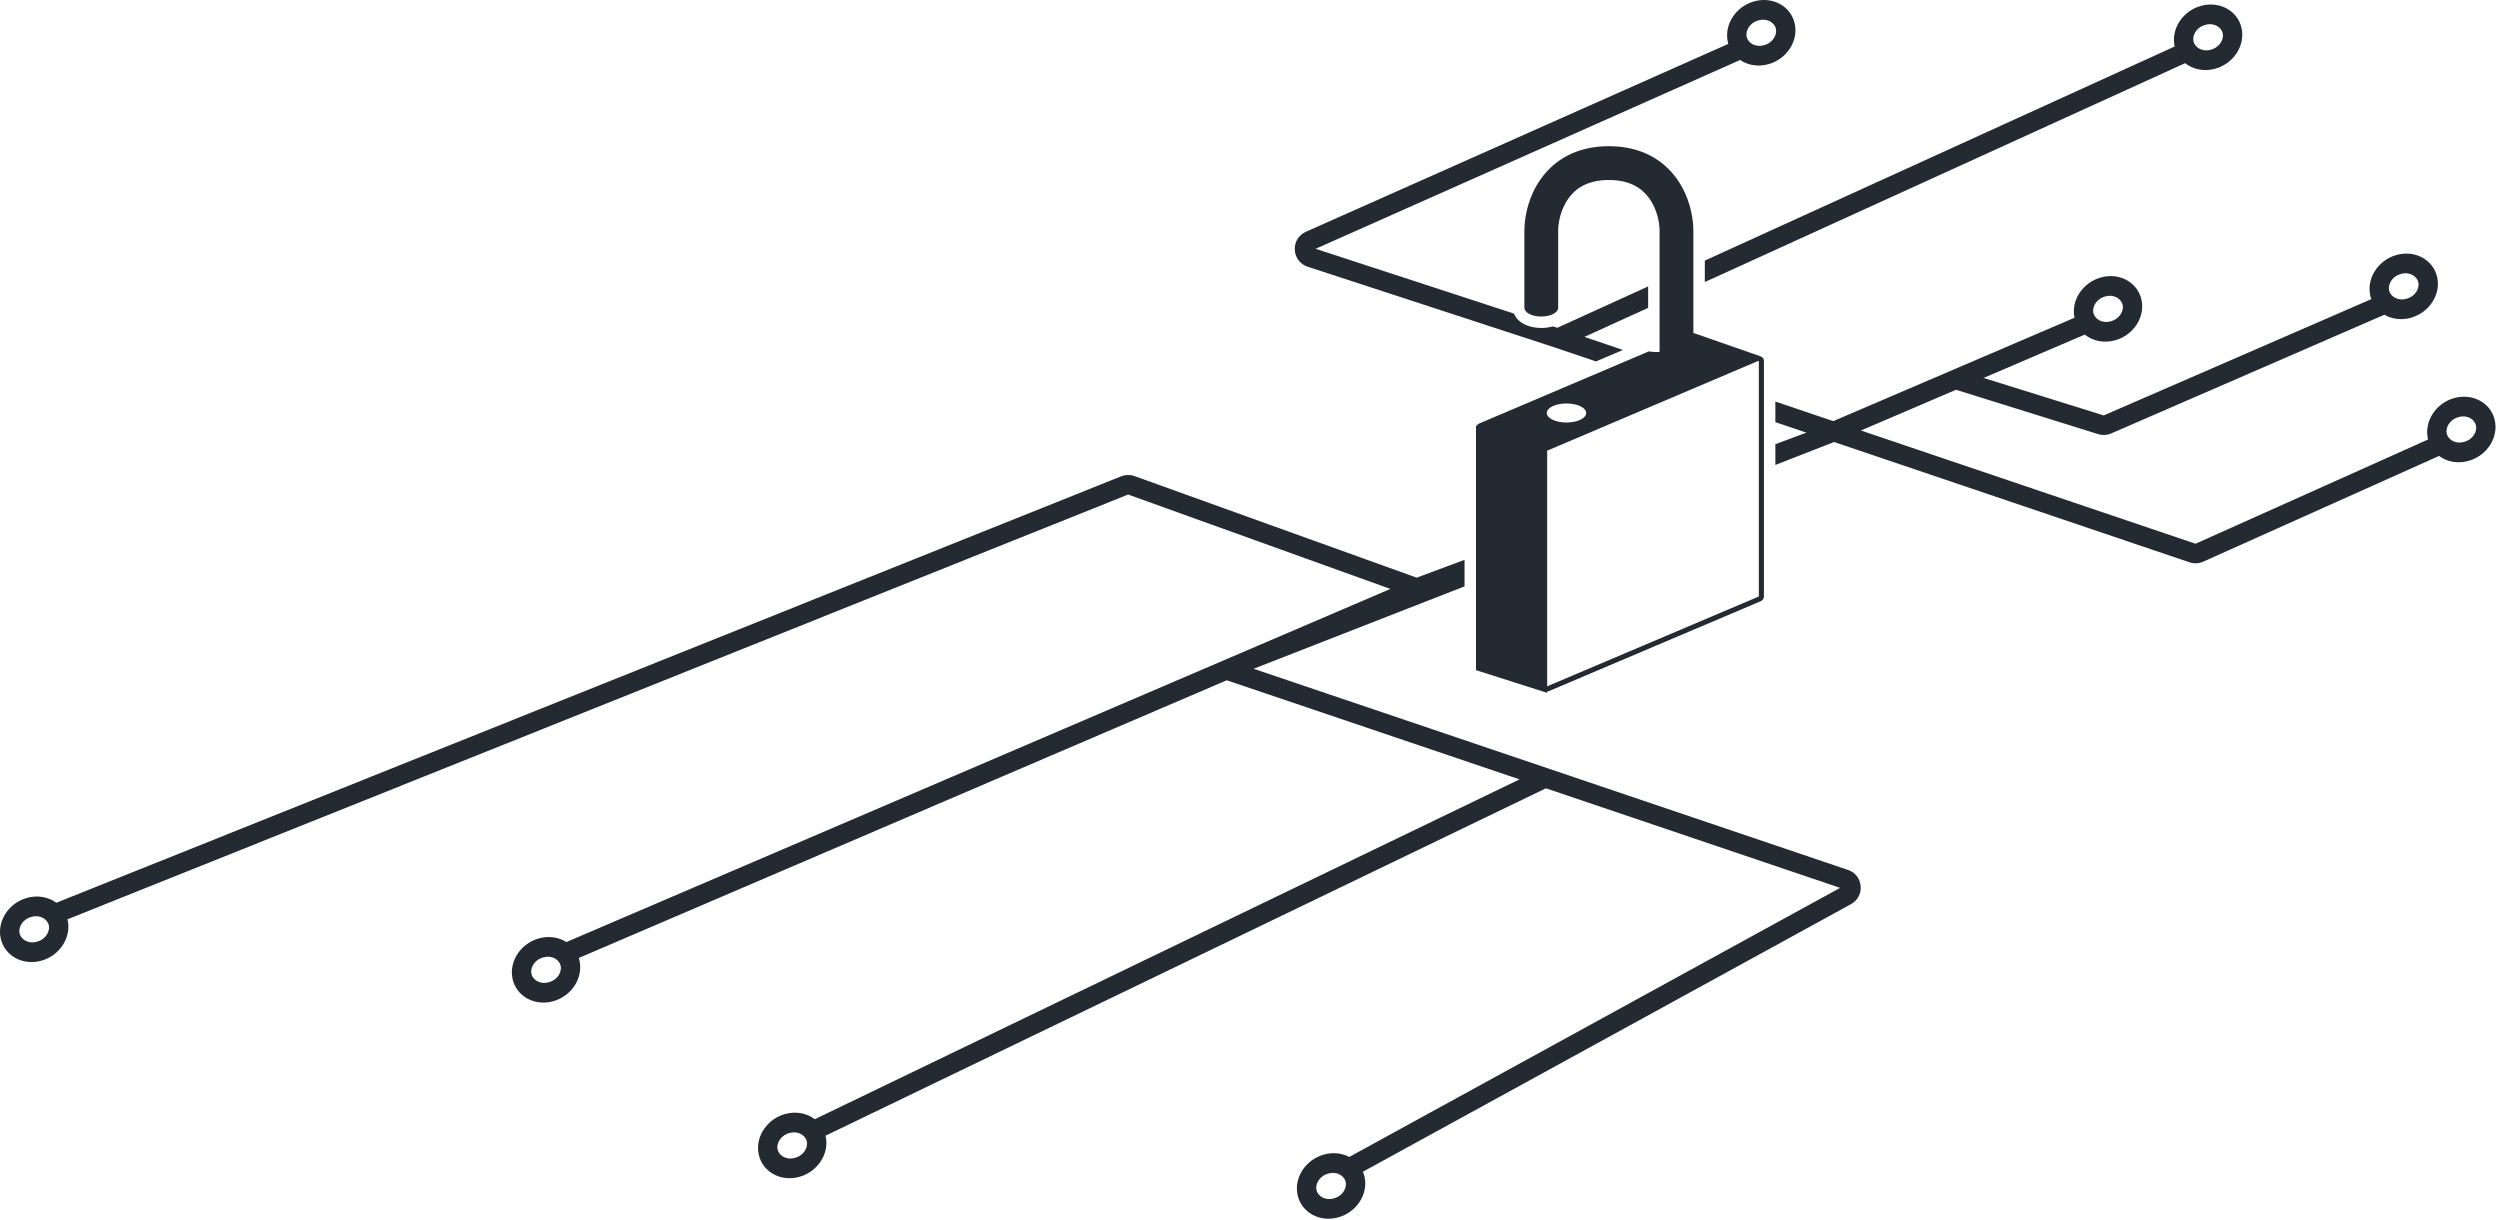
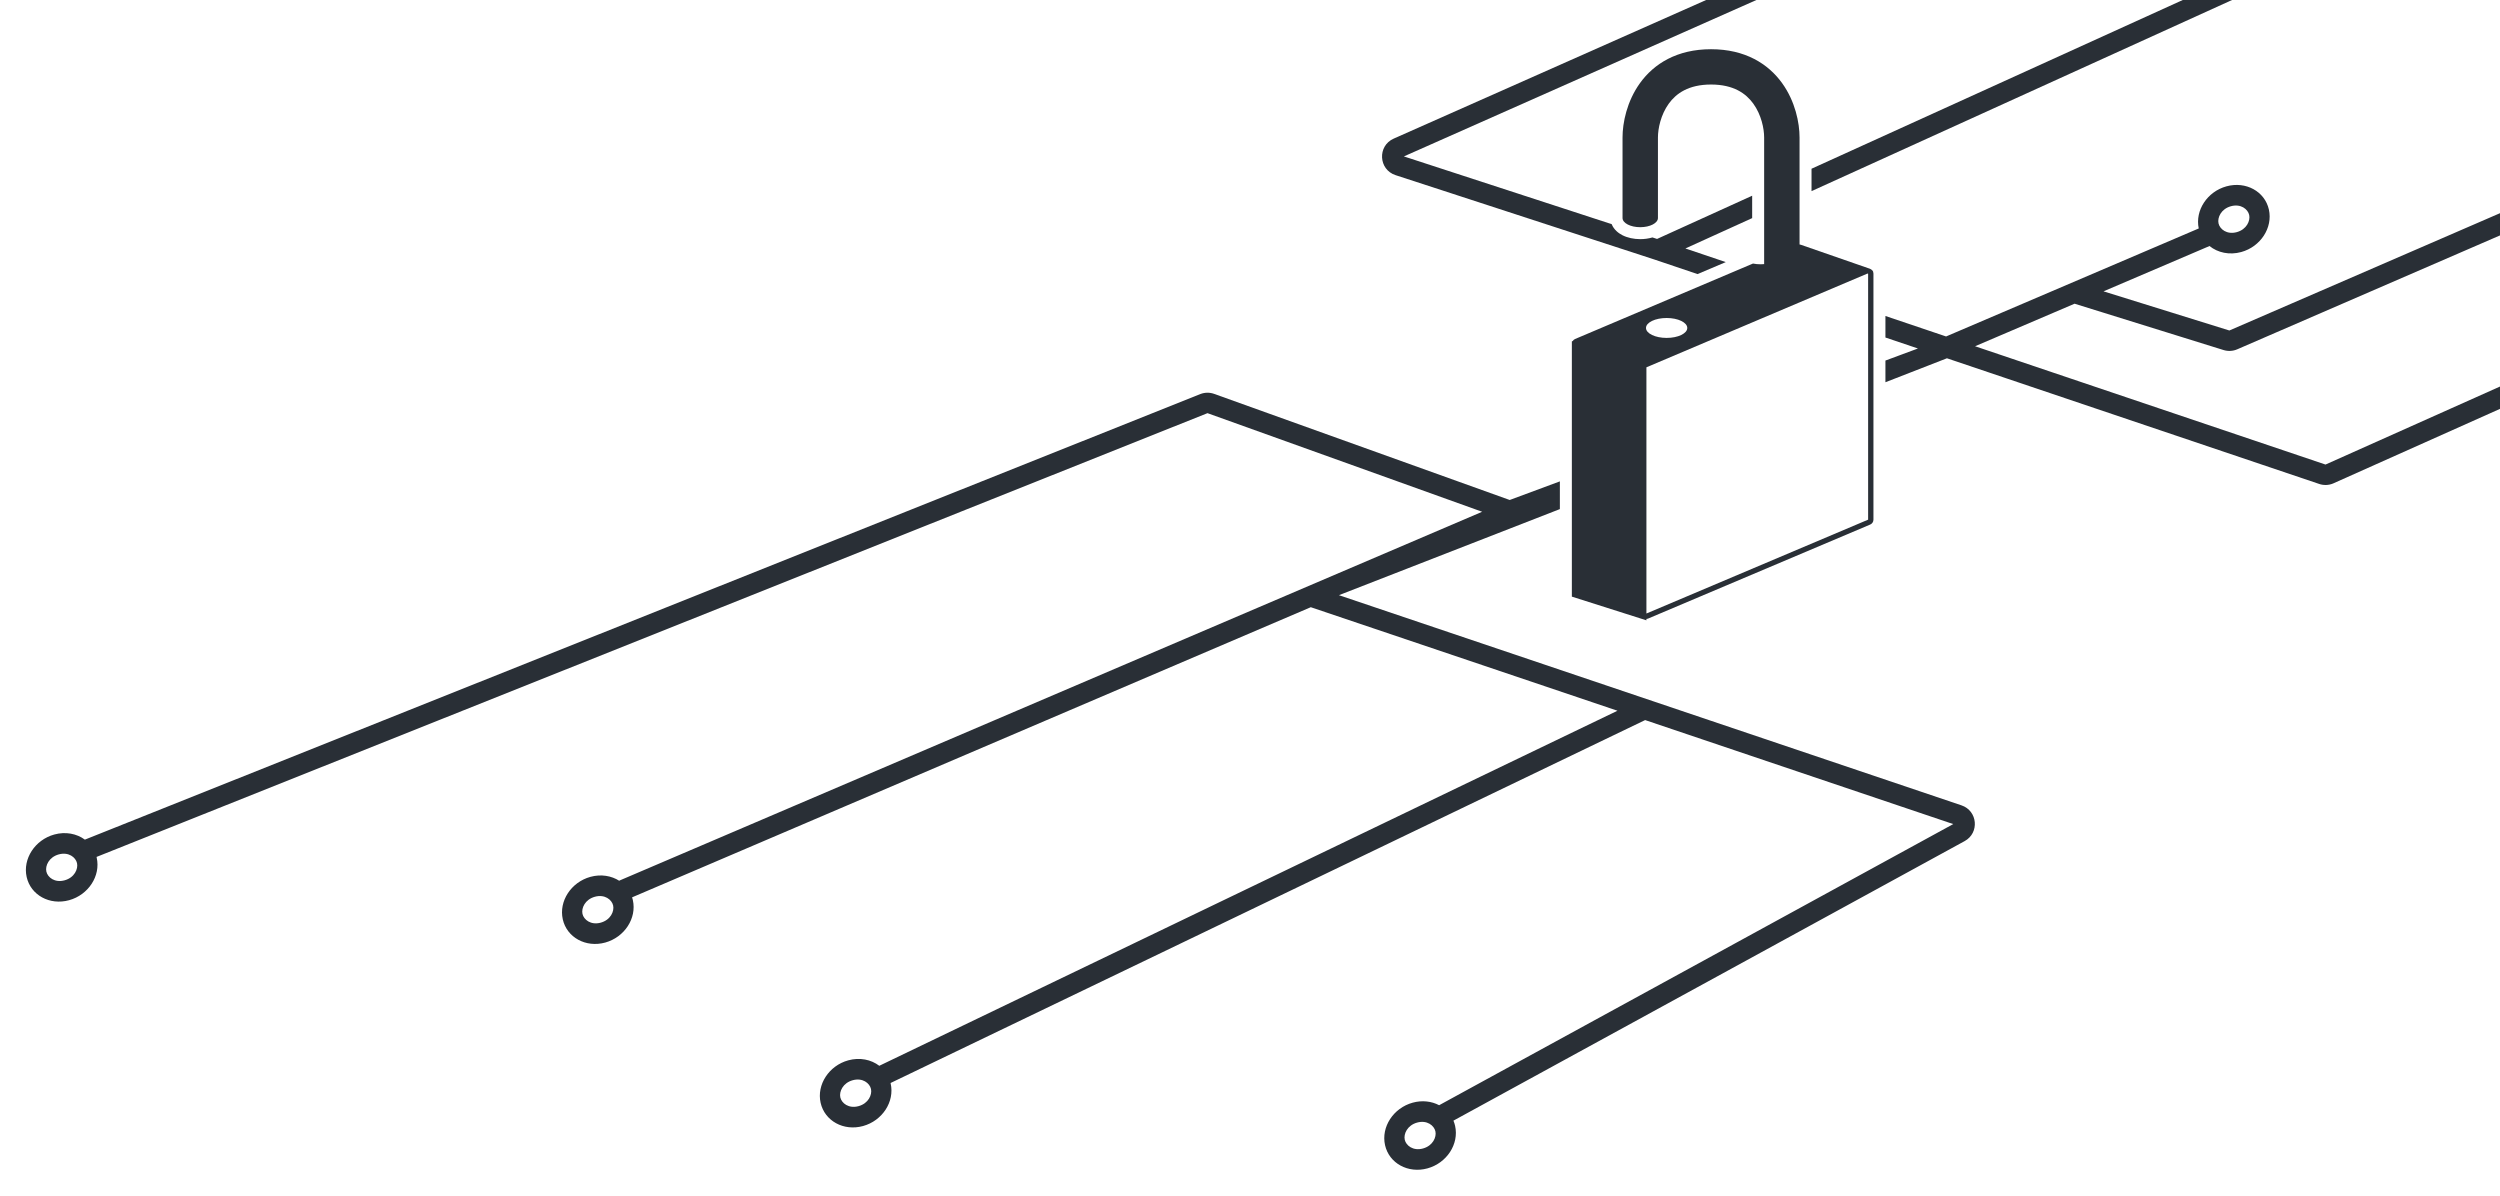
- <svg xmlns="http://www.w3.org/2000/svg" width="531" height="259" viewBox="0 0 531 259" fill="rgba(36, 42, 49, 1)">
-   <path fill-rule="evenodd" clip-rule="evenodd" d="M367.093 9.319C367.055 9.189 367.021 9.057 366.991 8.922C366.164 5.234 368.674 1.366 372.597 0.283C376.52 -0.799 380.372 1.314 381.199 5.002C382.026 8.691 379.517 12.559 375.593 13.641C373.399 14.247 371.227 13.853 369.594 12.742L279.437 52.845L321.576 66.615C322.015 67.755 322.997 68.474 323.707 68.844C324.769 69.395 326.067 69.664 327.367 69.664C328.215 69.664 329.062 69.55 329.843 69.317L330.777 69.622L350.063 60.834V65.388L336.524 71.558L344.713 74.33L338.984 76.766L330.257 73.813L330.236 73.806L277.756 56.656C274.287 55.522 274.04 50.709 277.374 49.226L367.093 9.319ZM374.686 9.597C372.687 10.149 371.251 8.999 370.987 7.82C370.722 6.641 371.504 4.879 373.504 4.328C375.504 3.776 376.939 4.926 377.204 6.105C377.468 7.284 376.686 9.046 374.686 9.597Z" fill="#242A31" />
-   <path fill-rule="evenodd" clip-rule="evenodd" d="M362.103 59.903V55.348L461.896 9.875C461.071 6.188 463.58 2.322 467.502 1.24C471.425 0.157 475.277 2.27 476.104 5.959C476.931 9.648 474.422 13.515 470.498 14.598C468.128 15.252 465.784 14.739 464.117 13.418L362.103 59.903ZM465.892 8.776C466.156 9.956 467.592 11.105 469.591 10.554C471.591 10.002 472.373 8.24 472.109 7.061C471.844 5.882 470.409 4.732 468.409 5.284C466.41 5.836 465.627 7.597 465.892 8.776Z" fill="#242A31" />
-   <path fill-rule="evenodd" clip-rule="evenodd" d="M377.088 89.662V85.287L389.386 89.449L440.622 67.49C439.845 63.824 442.347 60.002 446.244 58.927C450.167 57.844 454.019 59.957 454.846 63.646C455.673 67.334 453.164 71.202 449.24 72.285C446.845 72.945 444.477 72.415 442.807 71.063L421.312 80.275L446.833 88.235L503.664 63.538C503.577 63.295 503.504 63.043 503.446 62.783C502.618 59.095 505.128 55.227 509.051 54.144C512.975 53.062 516.826 55.175 517.653 58.863C518.481 62.552 515.971 66.42 512.048 67.502C510.025 68.06 508.021 67.769 506.442 66.85L448.43 92.06C447.553 92.441 446.568 92.494 445.655 92.209L415.448 82.788L395.264 91.439L466.328 115.49L515.726 93.347C515.712 93.293 515.699 93.238 515.687 93.183C514.86 89.495 517.369 85.627 521.293 84.545C525.216 83.462 529.067 85.575 529.895 89.264C530.722 92.952 528.212 96.82 524.289 97.903C521.99 98.537 519.716 98.074 518.061 96.84L467.851 119.345C466.961 119.712 465.968 119.744 465.056 119.435L389.56 93.883L377.088 98.755V94.347L383.681 91.894L377.088 89.662ZM448.333 68.24C446.334 68.792 444.898 67.642 444.634 66.463C444.369 65.284 445.152 63.523 447.151 62.971C449.151 62.419 450.586 63.569 450.851 64.748C451.115 65.927 450.333 67.689 448.333 68.24ZM511.141 63.458C509.141 64.01 507.706 62.86 507.441 61.681C507.177 60.502 507.959 58.74 509.959 58.189C511.958 57.637 513.394 58.786 513.658 59.966C513.923 61.145 513.14 62.907 511.141 63.458ZM519.682 92.081C519.947 93.26 521.382 94.41 523.382 93.858C525.381 93.307 526.164 91.545 525.899 90.366C525.635 89.187 524.199 88.037 522.2 88.589C520.2 89.14 519.418 90.902 519.682 92.081Z" fill="#242A31" />
-   <path fill-rule="evenodd" clip-rule="evenodd" d="M311.069 118.91V124.544L266.265 142.046L392.512 184.773C395.799 185.886 396.193 190.375 393.151 192.043L289.486 248.874C289.627 249.212 289.741 249.567 289.825 249.939C290.652 253.627 288.142 257.495 284.219 258.578C280.296 259.66 276.445 257.547 275.617 253.859C274.79 250.17 277.299 246.302 281.223 245.22C283.143 244.69 285.047 244.926 286.586 245.737L390.84 188.583L328.36 167.437L175.343 241.222C175.348 241.241 175.353 241.261 175.357 241.281L175.363 241.306L175.369 241.331C176.196 245.019 173.686 248.887 169.763 249.969C165.84 251.052 161.988 248.939 161.161 245.25C160.334 241.562 162.843 237.694 166.767 236.612C169.095 235.969 171.398 236.452 173.059 237.722L322.753 165.54L260.561 144.491L122.932 203.474C122.99 203.655 123.04 203.84 123.083 204.029C123.91 207.717 121.4 211.585 117.477 212.668C113.554 213.75 109.702 211.637 108.875 207.949C108.048 204.26 110.557 200.392 114.481 199.31C116.619 198.72 118.736 199.079 120.353 200.125L120.333 200.079L295.311 125.088L239.612 105.041L14.327 195.261C14.336 195.297 14.345 195.333 14.354 195.37C14.358 195.387 14.362 195.404 14.365 195.421C15.193 199.109 12.683 202.977 8.76 204.059C4.836 205.142 0.985 203.029 0.158 199.34C-0.67 195.652 1.84 191.784 5.763 190.702C8.049 190.071 10.31 190.525 11.964 191.743L238.19 101.148C239.08 100.808 240.063 100.798 240.96 101.121L300.897 122.694L311.069 118.91ZM283.312 254.534C281.312 255.085 279.877 253.936 279.612 252.756C279.348 251.577 280.13 249.816 282.13 249.264C284.13 248.712 285.565 249.862 285.829 251.041C286.094 252.22 285.312 253.982 283.312 254.534ZM165.156 244.148C165.421 245.327 166.856 246.477 168.856 245.925C170.855 245.374 171.638 243.612 171.373 242.433C171.109 241.254 169.673 240.104 167.674 240.656C165.674 241.207 164.892 242.969 165.156 244.148ZM116.57 208.623C114.57 209.175 113.135 208.025 112.87 206.846C112.606 205.667 113.388 203.906 115.388 203.354C117.387 202.802 118.823 203.952 119.087 205.131C119.352 206.31 118.569 208.072 116.57 208.623ZM4.153 198.238C4.418 199.417 5.853 200.567 7.853 200.015C9.852 199.464 10.634 197.702 10.37 196.523C10.105 195.344 8.67 194.194 6.671 194.746C4.671 195.297 3.889 197.059 4.153 198.238Z" fill="#242A31" />
-   <path fill-rule="evenodd" clip-rule="evenodd" d="M333.151 42.123C331.531 44.373 330.956 47.181 330.956 48.999V65.368C330.956 66.398 329.349 67.234 327.367 67.234C325.384 67.234 323.777 66.398 323.777 65.368V48.999C323.777 46.032 324.638 41.661 327.325 37.928C330.145 34.013 334.812 31.052 341.725 31.052C348.638 31.052 353.305 34.013 356.124 37.928C358.812 41.661 359.672 46.032 359.672 48.999V70.749C359.76 70.757 359.847 70.775 359.931 70.804L373.933 75.68C374.15 75.756 374.332 75.896 374.459 76.075L374.658 76.145L374.534 76.198C374.613 76.349 374.658 76.521 374.658 76.7V126.693C374.658 127.127 374.399 127.518 374 127.687L328.988 146.791C328.871 146.841 328.746 146.869 328.62 146.875V147.159L313.499 142.341V90.456L313.663 90.386C313.778 90.202 313.948 90.052 314.156 89.964L350.228 74.626C350.726 74.725 351.245 74.774 351.763 74.774C352.007 74.774 352.251 74.763 352.493 74.741V48.999C352.493 47.181 351.918 44.373 350.298 42.123C348.81 40.056 346.298 38.231 341.725 38.231C337.152 38.231 334.64 40.056 333.151 42.123ZM373.453 76.657L373.578 76.7V126.693L328.62 145.774V95.721L373.453 76.657ZM332.72 89.745C335.031 89.745 336.905 88.838 336.905 87.72C336.905 86.601 335.031 85.695 332.72 85.695C330.408 85.695 328.534 86.601 328.534 87.72C328.534 88.838 330.408 89.745 332.72 89.745Z" fill="#242A31" />
+ <svg xmlns="http://www.w3.org/2000/svg" width="483" height="231" viewBox="0 0 483 231" fill="rgba(41, 47, 54, 1)">
+   <mask id="mask0_396_20485" style="mask-type:alpha" maskUnits="userSpaceOnUse" x="0" y="0" width="483" height="231">
+     <rect width="483" height="231" fill="#C4C4C4" />
+   </mask>
+   <g mask="url(#mask0_396_20485)">
+     <path fill-rule="evenodd" clip-rule="evenodd" d="M354.743 -11.144C354.707 -11.268 354.674 -11.393 354.646 -11.521C353.857 -15.026 356.249 -18.702 359.987 -19.731C363.724 -20.759 367.394 -18.752 368.182 -15.246C368.97 -11.741 366.579 -8.065 362.841 -7.036C360.751 -6.461 358.681 -6.836 357.126 -7.891L271.23 30.219L311.377 43.306C311.795 44.388 312.731 45.072 313.408 45.423C314.419 45.948 315.655 46.203 316.894 46.203C317.702 46.203 318.509 46.094 319.254 45.873L320.143 46.163L338.518 37.811V42.14L325.618 48.003L333.421 50.637L327.962 52.952L319.648 50.145L319.628 50.139L269.628 33.841C266.323 32.763 266.087 28.19 269.264 26.78L354.743 -11.144ZM361.977 -10.88C360.072 -10.355 358.704 -11.448 358.452 -12.569C358.2 -13.689 358.946 -15.363 360.851 -15.887C362.756 -16.412 364.123 -15.319 364.375 -14.198C364.627 -13.078 363.882 -11.404 361.977 -10.88Z" fill="#292F36" />
+     <path fill-rule="evenodd" clip-rule="evenodd" d="M349.988 36.926V32.598L445.065 -10.615C444.279 -14.12 446.669 -17.793 450.406 -18.822C454.144 -19.85 457.813 -17.843 458.601 -14.337C459.39 -10.832 456.999 -7.156 453.261 -6.127C451.002 -5.506 448.769 -5.993 447.181 -7.249L349.988 36.926ZM448.872 -11.66C449.124 -10.539 450.491 -9.446 452.396 -9.971C454.302 -10.495 455.047 -12.169 454.795 -13.29C454.543 -14.41 453.175 -15.503 451.27 -14.979C449.365 -14.454 448.62 -12.78 448.872 -11.66Z" fill="#292F36" />
+     <path fill-rule="evenodd" clip-rule="evenodd" d="M364.265 65.208V61.049L375.982 65.005L424.796 44.137C424.056 40.653 426.44 37.021 430.153 35.999C433.891 34.97 437.56 36.978 438.348 40.484C439.137 43.989 436.745 47.665 433.008 48.693C430.726 49.321 428.469 48.818 426.878 47.532L406.399 56.287L430.714 63.851L484.859 40.382C484.776 40.15 484.706 39.911 484.651 39.664C483.863 36.159 486.254 32.483 489.992 31.454C493.73 30.426 497.399 32.434 498.187 35.939C498.975 39.444 496.584 43.12 492.846 44.149C490.919 44.679 489.01 44.402 487.505 43.529L432.235 67.486C431.4 67.848 430.462 67.898 429.592 67.628L400.813 58.675L381.583 66.895L449.288 89.752L496.351 68.709C496.338 68.658 496.325 68.606 496.314 68.554C495.525 65.048 497.916 61.373 501.654 60.344C505.392 59.316 509.061 61.323 509.85 64.829C510.638 68.334 508.247 72.01 504.509 73.038C502.319 73.641 500.152 73.201 498.575 72.029L450.739 93.415C449.891 93.764 448.945 93.794 448.076 93.501L376.148 69.219L364.265 73.849V69.659L370.547 67.328L364.265 65.208ZM432.143 44.85C430.238 45.374 428.871 44.282 428.619 43.161C428.367 42.041 429.112 40.367 431.017 39.842C432.922 39.318 434.29 40.41 434.542 41.531C434.794 42.652 434.048 44.326 432.143 44.85ZM491.982 40.305C490.077 40.83 488.709 39.737 488.457 38.617C488.205 37.496 488.951 35.822 490.856 35.297C492.761 34.773 494.128 35.866 494.381 36.986C494.633 38.107 493.887 39.781 491.982 40.305ZM500.12 67.506C500.372 68.627 501.74 69.719 503.645 69.195C505.55 68.671 506.295 66.997 506.043 65.876C505.791 64.756 504.424 63.663 502.519 64.187C500.613 64.712 499.868 66.386 500.12 67.506Z" fill="#292F36" />
+     <path fill-rule="evenodd" clip-rule="evenodd" d="M301.366 93.002V98.356L258.681 114.988L378.961 155.593C382.092 156.65 382.467 160.916 379.569 162.501L280.804 216.509C280.939 216.83 281.047 217.168 281.126 217.521C281.915 221.026 279.524 224.702 275.786 225.731C272.048 226.759 268.379 224.751 267.59 221.246C266.802 217.741 269.193 214.065 272.931 213.036C274.761 212.533 276.574 212.757 278.041 213.528L377.367 159.213L317.841 139.118L172.056 209.237C172.06 209.256 172.065 209.274 172.069 209.293L172.075 209.317L172.08 209.34C172.868 212.846 170.477 216.521 166.739 217.55C163.001 218.579 159.332 216.571 158.544 213.066C157.756 209.56 160.147 205.885 163.885 204.856C166.103 204.245 168.297 204.704 169.879 205.911L312.499 137.315L253.246 117.312L122.122 173.365C122.177 173.537 122.225 173.712 122.265 173.892C123.054 177.397 120.663 181.073 116.925 182.102C113.187 183.13 109.517 181.122 108.729 177.617C107.941 174.112 110.332 170.436 114.07 169.407C116.107 168.847 118.124 169.188 119.665 170.182L119.646 170.138L286.353 98.874L233.287 79.822L18.65 165.559C18.659 165.594 18.667 165.628 18.675 165.663C18.679 165.679 18.683 165.695 18.686 165.711C19.475 169.217 17.084 172.892 13.346 173.921C9.608 174.95 5.939 172.942 5.15 169.437C4.362 165.931 6.753 162.256 10.491 161.227C12.669 160.628 14.823 161.059 16.398 162.217L231.932 76.122C232.78 75.799 233.717 75.79 234.571 76.097L291.676 96.598L301.366 93.002ZM274.921 221.887C273.016 222.412 271.649 221.319 271.397 220.199C271.145 219.078 271.89 217.404 273.795 216.88C275.7 216.355 277.068 217.448 277.32 218.568C277.572 219.689 276.827 221.363 274.921 221.887ZM162.35 212.018C162.602 213.139 163.97 214.231 165.875 213.707C167.78 213.183 168.526 211.509 168.274 210.388C168.022 209.267 166.654 208.175 164.749 208.699C162.844 209.223 162.098 210.897 162.35 212.018ZM116.06 178.258C114.155 178.783 112.788 177.69 112.536 176.569C112.284 175.449 113.029 173.775 114.934 173.251C116.839 172.726 118.207 173.819 118.459 174.939C118.711 176.06 117.965 177.734 116.06 178.258ZM8.957 168.389C9.209 169.51 10.576 170.602 12.481 170.078C14.386 169.554 15.132 167.88 14.88 166.759C14.628 165.638 13.26 164.546 11.355 165.07C9.45 165.594 8.705 167.268 8.957 168.389Z" fill="#292F36" />
+     <path fill-rule="evenodd" clip-rule="evenodd" d="M322.405 20.03C320.862 22.168 320.314 24.837 320.314 26.565V42.12C320.314 43.1 318.783 43.894 316.894 43.894C315.005 43.894 313.474 43.1 313.474 42.12V26.565C313.474 23.745 314.294 19.591 316.855 16.044C319.541 12.323 323.987 9.509 330.574 9.509C337.16 9.509 341.606 12.323 344.292 16.044C346.853 19.591 347.673 23.745 347.673 26.565V47.234C347.756 47.241 347.839 47.259 347.919 47.287L361.259 51.92C361.466 51.992 361.639 52.126 361.76 52.296L361.95 52.362L361.832 52.412C361.908 52.556 361.95 52.719 361.95 52.889V100.399C361.95 100.811 361.703 101.183 361.323 101.343L318.439 119.497C318.327 119.545 318.208 119.572 318.088 119.578V119.848L303.682 115.269V65.961L303.838 65.895C303.947 65.72 304.11 65.578 304.308 65.494L338.675 50.918C339.15 51.012 339.643 51.059 340.137 51.059C340.37 51.059 340.603 51.049 340.833 51.028V26.565C340.833 24.837 340.285 22.168 338.742 20.03C337.324 18.066 334.931 16.331 330.574 16.331C326.216 16.331 323.823 18.066 322.405 20.03ZM360.802 52.848L360.921 52.889V100.399L318.088 118.531V70.965L360.802 52.848ZM321.994 65.286C324.196 65.286 325.981 64.424 325.981 63.361C325.981 62.299 324.196 61.437 321.994 61.437C319.792 61.437 318.006 62.299 318.006 63.361C318.006 64.424 319.792 65.286 321.994 65.286Z" fill="#292F36" />
+   </g>
</svg>
